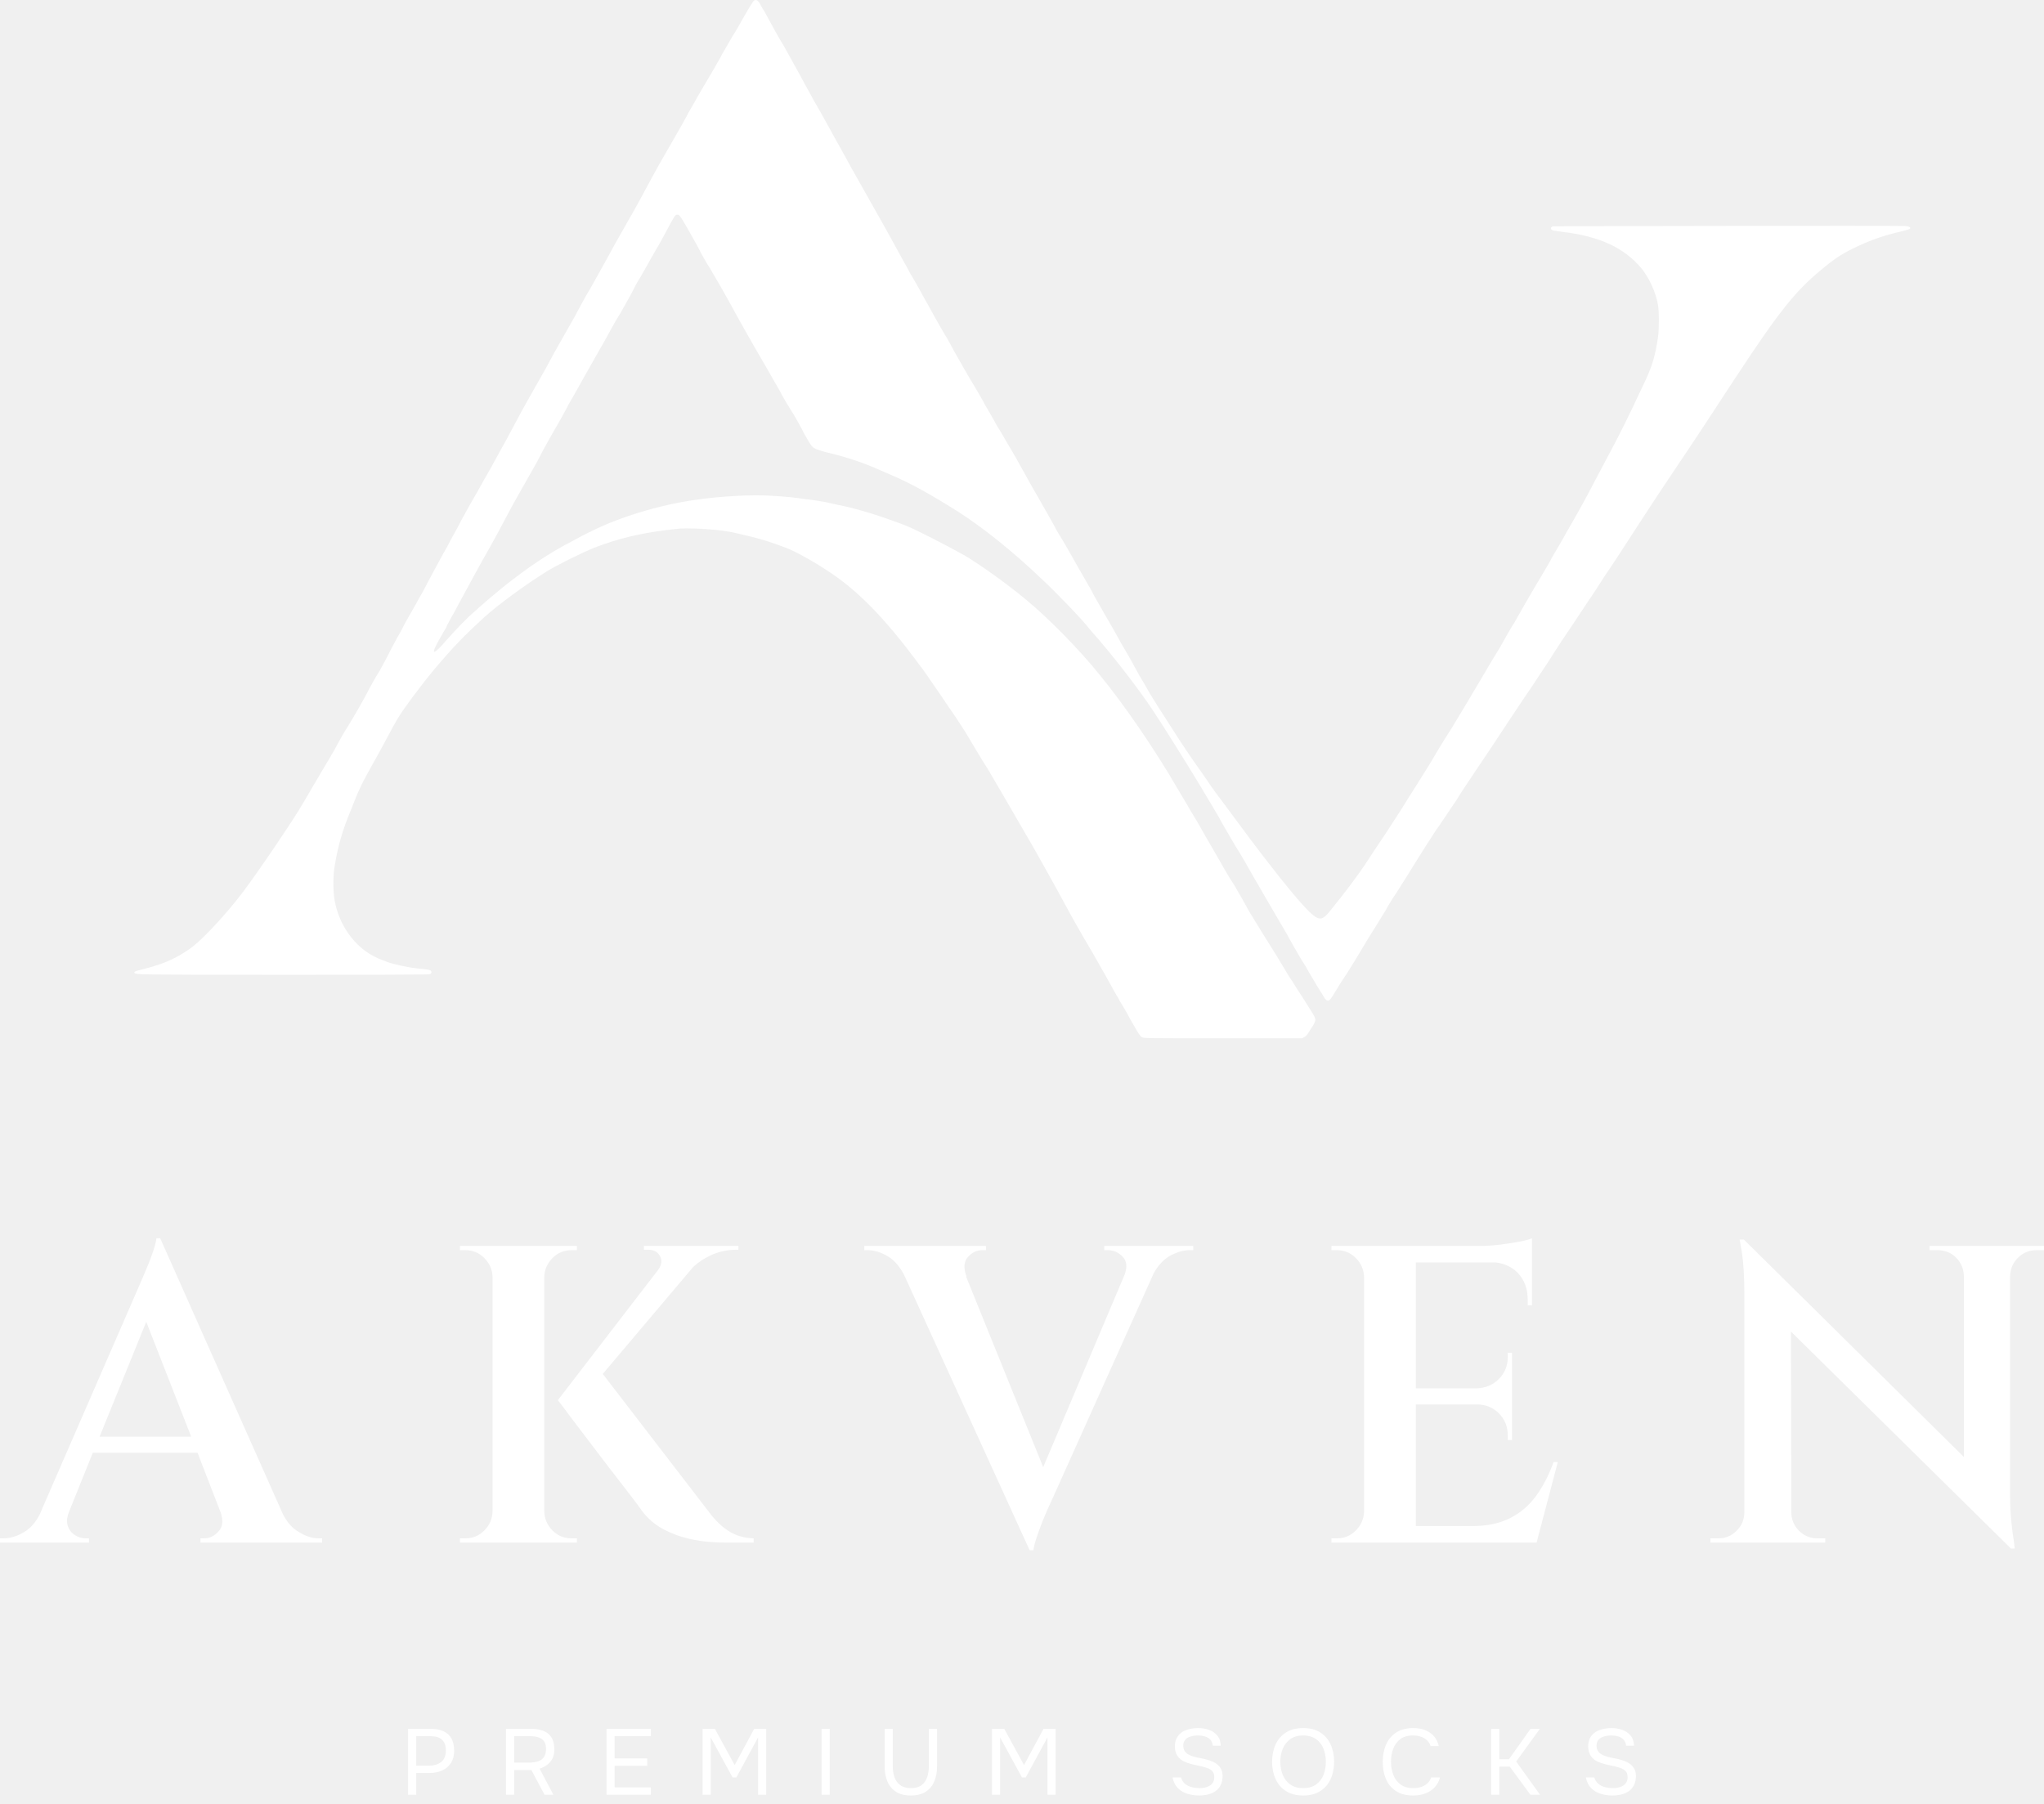
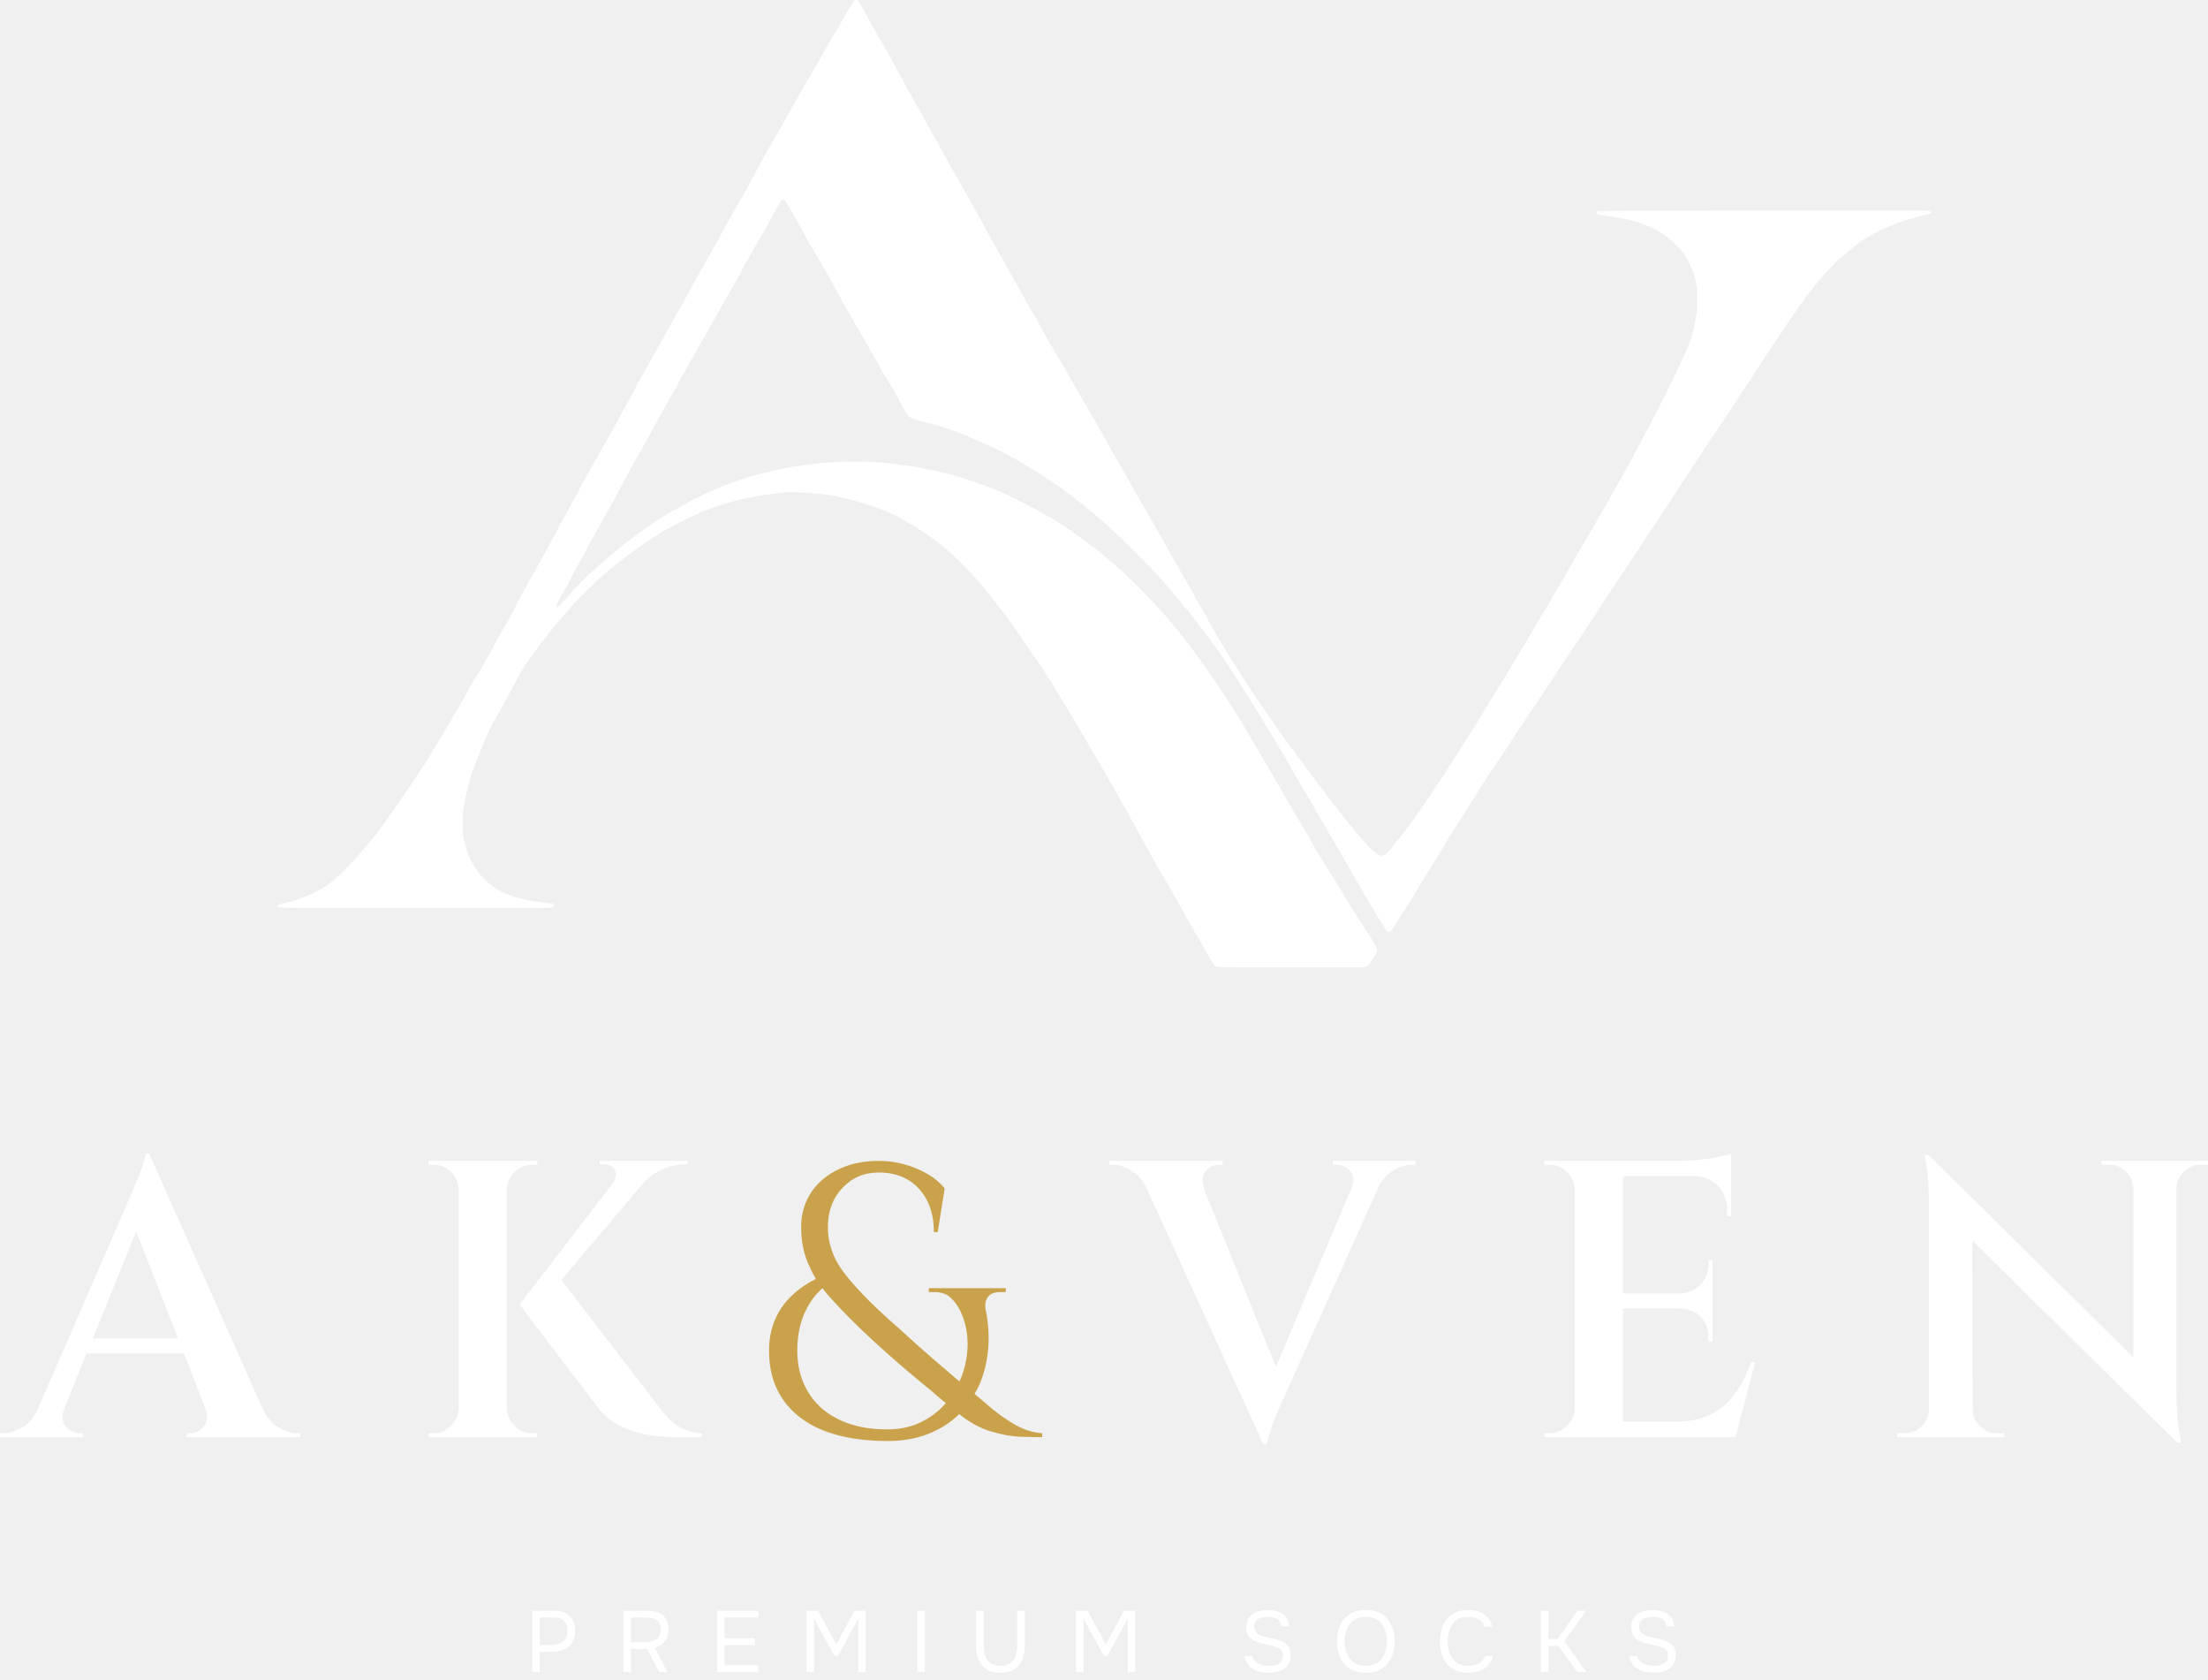
- <svg xmlns="http://www.w3.org/2000/svg" viewBox="0 0 482.2 425.5" role="img" aria-label="AKVEN">
-   <g transform="translate(31.56 0) scale(0.92105)">
+ <svg xmlns="http://www.w3.org/2000/svg" viewBox="0 0 559.29 425.5" role="img" aria-label="AK&amp;VEN">
+   <g transform="translate(70.1 0) scale(0.92105)">
    <path fill="#FFFFFF" fill-rule="evenodd" d="M258.2 265.7C257.8 265.5 257.4 264.9 256.2 262.8C255.8 262.1 254.9 260.6 254.3 259.4C253.6 258.2 252.8 256.8 252.5 256.4C252.3 255.9 251.9 255.2 251.6 254.8C251.3 254.3 250.2 252.3 249.1 250.3C246.3 245.3 245.7 244.3 243 239.7C240.5 235.3 239.9 234.3 238.2 231.1C234.9 225 233.2 222.1 230.6 217.4C222.8 204 221.3 201.3 218.8 197.1C218 195.9 216.6 193.6 215.6 191.9C214.6 190.2 213.4 188.2 212.9 187.4C212.4 186.6 211.4 185.1 210.7 184C209.9 182.9 208 180 206.4 177.7C202.6 172.2 202.6 172.1 201.2 170.3C192.2 158.1 185.2 151 177.2 145.9C173.7 143.6 169.5 141.3 167.2 140.4C162.7 138.7 160.2 137.9 153.9 136.5C151.3 135.9 147.2 135.5 143.5 135.4C140.1 135.3 140.1 135.4 136.4 135.8C129.4 136.7 124 138 118 140.3C114.8 141.6 108.3 144.8 105.6 146.5C100 150 93.5 154.8 89.8 158.1C84.3 163.2 82.3 165.2 76.7 171.8C75.3 173.5 74.1 175 71.4 178.6C68 183.2 67.6 183.9 64.4 189.9C63.3 192 61.8 194.7 61.1 195.9C58.6 200.4 57.7 202.1 55.7 207.3C53.5 212.6 52.4 216.3 51.5 221.6C51 224.2 51 228.5 51.5 231C52.9 238 57.5 243.7 63.5 245.9C64 246.1 64.6 246.3 64.8 246.4C66 246.9 69.9 247.8 72.5 248.1C75.8 248.4 75.8 248.5 76.1 248.7C76.4 249.1 76.2 249.5 75.7 249.6C75.1 249.8 4.9 249.8 2.2 249.6C0.3 249.5 0 249.4 0.2 249C0.4 248.8 1.1 248.6 3.5 248C8.1 246.8 11.5 245.2 15 242.6C17.9 240.4 24.1 233.7 27.9 228.6C31.5 223.9 40.8 210.2 43.4 205.7C45 203 48 197.8 50 194.5C50.6 193.5 51.6 191.8 52.2 190.6C52.9 189.4 53.8 187.7 54.4 186.8C56.4 183.6 59 179.1 60.5 176.1C61 175.2 62.1 173.2 63 171.8C63.8 170.3 65.1 168 65.7 166.7C66.4 165.4 67.3 163.6 67.8 162.8C68.3 162 69 160.6 69.5 159.6C70 158.7 71.1 156.8 71.9 155.4C72.7 154 73.7 152.1 74.2 151.3C74.9 149.9 75.8 148.2 78.9 142.5C79.3 141.7 80 140.6 80.3 140C80.6 139.4 81.7 137.3 82.8 135.4C83.8 133.4 84.7 131.8 84.8 131.7C84.8 131.6 85.6 130.2 86.5 128.6C87.5 126.9 88.8 124.6 89.5 123.3C90.2 122.1 91.4 120 92.1 118.7C94.1 115 95.2 113.1 95.3 112.9C95.3 112.9 96.4 110.9 97.6 108.6C98.8 106.3 100.8 102.7 102 100.6C103.2 98.5 104.7 95.8 105.4 94.6C107.1 91.4 108.2 89.4 111.7 83.3C112.3 82.3 113.3 80.5 113.9 79.3C114.6 78 115.9 75.6 117 73.8C119.6 69.1 120.9 66.9 123.2 62.6C124.3 60.6 125.9 57.9 126.6 56.6C128.2 53.9 130.9 48.9 132.6 45.7C134 43.1 134.4 42.4 138.2 35.8C139.8 33 141.6 29.9 142.1 28.8C142.7 27.8 143.8 25.9 144.5 24.6C148.1 18.5 149.7 15.8 150.8 13.7C151.5 12.5 152.7 10.4 153.4 9.2C154.2 8 155.4 5.9 156.1 4.6C158.7 0.1 158.8 0 159.3 0C159.7 0 160 0.3 160.4 1C160.5 1.2 160.9 2 161.4 2.7C161.8 3.4 162.6 4.9 163.2 6C163.8 7.1 165.2 9.7 166.4 11.6C168.5 15.4 170.7 19.3 171.9 21.6C172.3 22.3 173.3 24.1 174.1 25.6C174.9 27 176 28.9 176.5 29.8C177.6 31.8 181 38 182.6 40.8C183.3 42.1 184.2 43.8 184.7 44.6C186.2 47.2 187.7 50 190.5 54.9C192.4 58.3 193.1 59.5 193.8 60.8C194.6 62.3 196.1 65 197.2 67C197.8 68 198.6 69.5 199 70.3C199.5 71 200.4 72.7 201.1 73.9C201.8 75.2 202.9 77.2 203.6 78.4C204.3 79.7 205.4 81.7 206.1 82.9C206.8 84.1 207.8 85.9 208.4 86.8C210.8 91.3 213.7 96.3 215.4 99.1C216.4 100.8 217.6 102.8 217.9 103.5C218.3 104.2 219.1 105.5 219.6 106.4C220.1 107.3 220.8 108.5 221.1 109.1C221.5 109.7 222.6 111.5 223.6 113.3C225.3 116.1 226.8 118.8 228.4 121.7C228.7 122.3 230.4 125.3 232.2 128.4C233.9 131.4 235.9 134.9 236.5 136.1C237.2 137.2 238.1 138.8 238.5 139.4C239.4 141 244 149.1 245.3 151.3C245.7 152.2 246.6 153.7 247.1 154.6C247.6 155.5 248.8 157.6 249.8 159.3C250.8 161 252.2 163.5 252.9 164.8C254.4 167.4 255.1 168.5 256.1 170.4C256.5 171.1 257.2 172.4 257.7 173.3C258.2 174.1 258.9 175.3 259.3 176C260 177.3 261.4 179.6 262.7 181.6C266.7 187.9 269.3 191.9 271.4 194.9C273.1 197.3 274.8 199.7 275.7 201.1C276.1 201.7 278 204.3 279.9 206.8C281.8 209.4 284.5 213 285.9 214.9C292.9 224.2 298.5 231.1 301.1 233.6C303.5 235.9 304.4 235.9 306.3 233.5C310.3 228.6 313.1 224.8 315.3 221.6C316 220.5 318.5 216.7 320.8 213.3C323.1 209.8 325.6 205.9 326.3 204.7C327.1 203.5 328.1 201.8 328.7 200.9C330.8 197.5 331.9 195.9 333.9 192.4C335.1 190.4 336.8 187.7 337.7 186.3C339.1 184 342.9 177.7 346 172.4C346.5 171.5 348.3 168.5 349.9 165.9C351.4 163.2 353 160.4 353.5 159.7C354.9 157.2 358.4 151.1 360.4 147.8C361.5 145.9 362.8 143.8 363.2 142.9C363.7 142.1 364.9 140 365.9 138.3C366.8 136.6 368.6 133.6 369.7 131.6C370.8 129.6 372.6 126.4 373.6 124.4C375.4 121 375.7 120.4 378.1 115.9C380.1 112.2 382.8 106.9 386.5 98.9C388.9 94 389.7 91.2 390.4 86.4C390.7 84.1 390.7 79.8 390.4 78.1C389.8 74.8 388.2 71.3 386.2 68.8C381.8 63.5 375.4 60.5 365.9 59.4C364.7 59.2 363.6 59.1 363.4 59C362.8 58.7 362.8 58.2 363.5 58C363.9 57.9 452.2 57.8 453.7 57.9C454.7 58 455 58.2 455 58.4C455 58.7 454.8 58.8 451 59.7C447.3 60.7 446.2 61.1 443.3 62.3C439.2 64.1 436.5 65.6 433.7 67.9C425.8 74.2 422 78.9 409.9 97.3C405.6 103.9 400 112.4 398.2 115.1C397.8 115.7 396.6 117.5 395.5 119.1C394.4 120.7 393 122.9 392.3 123.9C390.6 126.4 382.7 138.5 380.6 141.8C379.7 143.2 377.9 145.9 376.6 147.8C375.4 149.7 373.6 152.5 372.6 153.9C369.5 158.6 367.3 161.9 365.8 164.1C365 165.3 363.4 167.8 362.2 169.7C361 171.5 359.2 174.2 358.3 175.6C357.3 177 354.3 181.5 351.6 185.6C348.9 189.7 345.2 195.3 343.4 197.9C341.6 200.6 339.5 203.7 338.9 204.8C338.2 205.8 336.9 207.8 336 209.1C335.1 210.5 333.9 212.2 333.4 212.9C332 215 329.5 219 328 221.4C326.7 223.5 325.9 224.8 323.3 228.9C322.5 230 321.3 232 320.6 233.3C319.8 234.5 318.5 236.8 317.5 238.3C316.6 239.7 315.2 242 314.4 243.4C312.7 246.2 311.1 248.9 309 252C308.3 253.2 307.4 254.6 307.1 255.1C306.4 256.2 306.1 256.5 305.6 256.3C305.4 256.2 305.1 255.9 305 255.7C304.9 255.5 304.1 254.2 303.2 252.8C302.4 251.4 301.4 249.8 301 249.1C300.7 248.5 299.9 247.1 299.2 246.1C297.7 243.5 296.1 240.8 295.4 239.4C294.3 237.6 291.1 232 288.8 228.1C288.3 227.2 287.5 225.8 287 225C285.6 222.5 283.4 218.6 282.2 216.8C280.2 213.3 278.8 211.1 277.9 209.3C276.8 207.4 275.8 205.8 274.8 204.1C274.4 203.4 273.7 202.3 273.2 201.4C269.5 195.3 263.9 186.3 260.7 181.5C257.4 176.6 252.2 169.8 247.2 163.9C246.1 162.7 245 161.4 244.6 160.9C243.1 158.9 236 151.5 232.4 148.2C225.2 141.3 217.3 135 211 131C204 126.6 199 123.8 193.8 121.6C193 121.3 192 120.8 191.5 120.6C186.8 118.5 182.6 117.1 177.1 115.8C175 115.2 174.2 114.9 173.8 114.4C173.5 114.2 172.6 112.7 171.7 111.1C170.9 109.4 169.7 107.4 169.2 106.5C168 104.6 166.4 102 165.6 100.4C162.3 94.6 160.4 91.3 159.5 89.8C157.8 86.8 154.8 81.6 153 78.2C151.3 75.1 149.8 72.5 147.5 68.6C146.8 67.6 145.4 65.1 144.4 63.1C140 55.2 139.8 55 139.3 55C138.7 55 138.7 54.9 136.2 59.6C135.5 60.9 134.5 62.8 133.9 63.7C132 67.1 130.2 70.2 129.6 71.3C129.2 71.8 128.2 73.7 127.4 75.3C126.5 77 125.2 79.2 124.6 80.3C123.9 81.4 123 82.9 122.6 83.7C121.7 85.4 121.3 86.1 115.9 95.6C113.5 99.9 111.7 103.1 111.2 103.9C111 104.4 110.2 105.8 109.5 107.1C106.6 112.1 106 113.2 104.7 115.6C103.5 118 102.7 119.4 100.7 122.9C100.2 123.7 98.7 126.5 97.2 129.1C95.8 131.8 94 135 93.3 136.4C92.6 137.7 91.6 139.5 91.1 140.4C90.3 141.8 88.2 145.5 87.2 147.4C86.7 148.3 84.1 153.1 82.8 155.5C82.4 156.3 81.7 157.6 81.2 158.4C80.8 159.2 80.2 160.2 80 160.8C79.7 161.3 79.1 162.3 78.6 163.2C77.2 165.6 76.6 167 77 167C77.3 167 78.5 165.9 80 164.1C82.7 161.1 85.5 158.1 87.5 156.5C88.4 155.6 90 154.3 91 153.4C94.1 150.8 94.9 150.1 97.7 148C102.5 144.3 108 140.8 112.4 138.6C113.6 137.9 115.7 136.8 117 136.2C124.1 132.6 134.4 129.4 143.6 128.1C150.1 127.1 158.3 126.7 163.1 127C167 127.2 169.7 127.5 171.4 127.8C172.3 127.9 174.1 128.1 175.2 128.3C176.4 128.5 177.7 128.7 178.3 128.9C178.8 129 179.8 129.2 180.6 129.4C185 130.2 192 132.4 198.1 134.8C200.9 136 207.2 139.2 212.8 142.3C216.5 144.5 223.2 149.2 228.5 153.6C234.1 158.2 242.3 166.5 247.4 172.9C253.6 180.4 261.7 192.3 267.2 201.8C267.8 202.8 268.9 204.7 269.7 206C270.4 207.3 271.6 209.2 272.2 210.2C272.8 211.2 273.7 212.9 274.3 213.9C274.9 214.9 276.2 217.2 277.2 218.9C279 222.1 280.6 224.9 281.9 226.8C282.2 227.4 283.1 228.9 283.8 230.1C284.5 231.4 285.4 233 285.8 233.7C287 235.7 290.9 242 292.8 245C293.7 246.5 295.1 248.8 295.8 250C296.6 251.2 297.4 252.4 297.6 252.8C298.2 253.7 300.9 257.9 301.8 259.4C303 261.4 303 261.3 301.1 264.2C300.5 265.2 300.2 265.5 299.8 265.7L299.2 266L278.9 266C258.8 266 258.6 266 258.2 265.7Z" />
  </g>
-   <path transform="translate(2.2 364)" fill="#FFFFFF" d="M34.70-71.80L35.60-71.80L64.50-6.80Q66-3.80 68.30-2.50Q70.70-1 73-1L73.80-1L73.80 0L45.10 0L45.10-1L46-1Q47.90-1 49.40-2.70Q50.80-4.20 49.90-7L44.40-21.20L19.70-21.20L14.10-7.30Q13.30-5.30 13.80-3.90Q14.30-2.50 15.50-1.75Q16.70-1 17.90-1L18.80-1L18.80 0L-2.20 0L-2.20-1L-1.30-1Q1-1 3.50-2.50Q5.60-3.70 7.10-6.50L30.20-59.60Q30.40-60 31.05-61.55Q31.70-63.10 32.55-65.10Q33.40-67.10 34-68.95Q34.60-70.80 34.70-71.80M42.90-25L32.30-52.10L21.30-25L42.90-25M114-7.30L114-62.70Q113.90-65.30 112.05-67.15Q110.20-69 107.60-69L106.30-69L106.30-70L133.90-70L133.90-69L132.60-69Q130-69 128.15-67.15Q126.30-65.30 126.20-62.70L126.20-7.30Q126.30-4.70 128.15-2.85Q130-1 132.60-1L133.90-1L133.90 0L106.30 0L106.30-1L107.60-1Q110.20-1 112.05-2.85Q113.90-4.70 114-7.30M149.70-70L172-70L172-69.10L171.60-69.10Q168.30-69.10 165.50-67.80Q163.10-66.70 161.30-65L140-39.80L165.60-6.50Q167.80-3.80 170.15-2.45Q172.50-1.10 175.60-1L175.60 0L168.70 0Q167.60 0 165.30-0.15Q163-0.30 160.15-0.95Q157.30-1.60 154.40-3.10Q151.50-4.60 149.30-7.40Q149-7.90 147.45-9.95Q145.90-12 143.60-14.95Q141.30-17.90 138.85-21.15Q136.40-24.40 134.25-27.20Q132.10-30 130.80-31.80L129.40-33.60L153.10-64.40Q154.30-66.10 153.50-67.60Q152.70-69.10 150.70-69.10L149.70-69.10L149.70-70M241.60 1.80L240.70 1.80L211.30-62.70Q209.70-66.10 207.25-67.55Q204.80-69 202.50-69L201.70-69L201.70-70L230.40-70L230.40-69L229.50-69Q227.60-69 226.15-67.40Q224.70-65.80 225.80-62.80L225.70-62.80L243.90-17.80L263.10-63.20Q264.10-65.90 262.70-67.40Q261.20-69 259.20-69L258.30-69L258.30-70L279.30-70L279.30-69L278.40-69Q276.20-69 273.70-67.60Q271.50-66.30 270-63.60L246.10-10.40Q245.90-10 245.20-8.45Q244.50-6.90 243.70-4.90Q242.90-2.90 242.30-1.05Q241.70 0.80 241.60 1.80M364.30-19L365.30-19L360.30 0L311.90 0L311.90-1L313.20-1Q315.80-1 317.65-2.85Q319.50-4.70 319.60-7.30L319.60-62.70Q319.50-65.30 317.65-67.15Q315.80-69 313.20-69L311.90-69L311.90-70L347-70Q349.20-70 351.65-70.30Q354.10-70.60 356.20-71Q358.30-71.40 359.20-71.80L359.20-56L358.20-56L358.20-57.40Q358.20-61.20 355.80-63.70Q353.80-65.70 350.70-66.10L331.80-66.10L331.80-36.40L346.20-36.40Q349.30-36.50 351.40-38.60Q353.50-40.70 353.50-43.80L353.50-44.80L354.50-44.80L354.50-24.20L353.50-24.20L353.50-25.30Q353.50-28.40 351.40-30.50Q349.30-32.60 346.20-32.60L331.80-32.60L331.80-3.90L345.20-3.90Q350.30-3.90 354-5.75Q357.70-7.60 360.20-11.05Q362.70-14.50 364.30-19M408.20-71.50L409.20-71.50L461.10-20.20L461.10-62.90Q461-65.50 459.25-67.25Q457.50-69 454.90-69L453-69L453-70L480-70L480-69L478.20-69Q475.70-69 473.90-67.25Q472.10-65.50 472-62.90L472-11.40Q472-7.80 472.30-4.90Q472.60-2 472.90-0.30L473.10 1.40L472.20 1.40L420.30-49.80L420.40-7.10Q420.40-4.60 422.20-2.80Q424-1 426.50-1L428.40-1L428.40 0L401.30 0L401.30-1L403.20-1Q405.70-1 407.50-2.80Q409.30-4.60 409.30-7.10L409.30-59Q409.30-64.40 408.80-68" />
-   <path transform="translate(94.36 423.5)" fill="#FFFFFF" d="M3.83 0L1.91 0L1.91-15.55L7.30-15.55Q9.02-15.55 10.25-14.99Q11.48-14.43 12.13-13.29Q12.78-12.14 12.78-10.38Q12.78-8.67 12.02-7.49Q11.26-6.31 9.94-5.72Q8.62-5.13 6.91-5.13L3.83-5.13L3.83 0M3.83-13.82L3.83-6.86L6.82-6.86Q8.60-6.86 9.71-7.71Q10.82-8.56 10.82-10.47Q10.82-12.14 9.92-12.98Q9.02-13.82 7.22-13.82L3.83-13.82M26.93 0L25.01 0L25.01-15.55L30.84-15.55Q32.14-15.55 33.16-15.29Q34.19-15.03 34.91-14.45Q35.64-13.88 36.02-12.95Q36.41-12.01 36.41-10.69Q36.41-9.39 35.93-8.48Q35.44-7.57 34.65-7Q33.86-6.42 32.93-6.16L36.19 0L34.10 0L31-5.83L26.93-5.83L26.93 0M26.93-13.82L26.93-7.57L30.23-7.57Q31.09-7.57 31.84-7.70Q32.60-7.83 33.19-8.17Q33.77-8.51 34.10-9.14Q34.43-9.77 34.45-10.76Q34.47-11.88 34.03-12.55Q33.59-13.22 32.74-13.52Q31.88-13.82 30.65-13.82L26.93-13.82M59.18 0L48.73 0L48.73-15.55L59.18-15.55L59.18-13.82L50.64-13.82L50.64-8.58L58.32-8.58L58.32-6.82L50.64-6.82L50.64-1.74L59.18-1.74L59.18 0M73.30 0L71.39 0L71.39-15.55L74.29-15.55L78.96-7L83.56-15.55L86.39-15.55L86.39 0L84.48 0L84.48-13.53L79.35-4.07L78.47-4.07L73.30-13.53L73.30 0M101.38 0L99.46 0L99.46-15.55L101.38-15.55L101.38 0M120.52 0.18Q118.34 0.18 116.97-0.73Q115.61-1.63 114.97-3.18Q114.33-4.73 114.33-6.71L114.33-15.55L116.25-15.55L116.25-6.73Q116.25-5.32 116.65-4.15Q117.06-2.97 118.01-2.27Q118.95-1.56 120.54-1.56Q122.14-1.56 123.06-2.27Q123.97-2.97 124.37-4.15Q124.76-5.32 124.76-6.73L124.76-15.55L126.70-15.55L126.70-6.71Q126.70-4.75 126.06-3.19Q125.42-1.63 124.06-0.73Q122.69 0.18 120.52 0.18M141.57 0L139.66 0L139.66-15.55L142.56-15.55L147.22-7L151.82-15.55L154.66-15.55L154.66 0L152.75 0L152.75-13.53L147.62-4.07L146.74-4.07L141.57-13.53L141.57 0M188.52 0.18Q187.04 0.18 185.74-0.23Q184.43-0.64 183.50-1.57Q182.58-2.51 182.25-4.07L184.25-4.07Q184.56-3.08 185.25-2.53Q185.94-1.98 186.85-1.77Q187.75-1.56 188.65-1.56Q189.55-1.56 190.33-1.81Q191.11-2.07 191.61-2.64Q192.10-3.21 192.10-4.11Q192.10-4.82 191.85-5.26Q191.60-5.70 191.15-5.97Q190.70-6.25 190.08-6.42Q189.27-6.69 188.34-6.86Q187.42-7.04 186.53-7.28Q185.64-7.52 184.87-7.90Q184.45-8.12 184.06-8.44Q183.68-8.76 183.40-9.18Q183.13-9.61 182.96-10.16Q182.80-10.71 182.80-11.37Q182.80-12.36 183.11-13.09Q183.41-13.82 183.94-14.32Q184.47-14.83 185.17-15.14Q185.88-15.44 186.68-15.59Q187.48-15.73 188.30-15.73Q189.64-15.73 190.82-15.32Q191.99-14.92 192.78-14.01Q193.56-13.11 193.62-11.57L191.75-11.57Q191.64-12.50 191.14-13.02Q190.63-13.55 189.88-13.77Q189.13-13.99 188.30-13.99Q187.68-13.99 187.06-13.88Q186.43-13.77 185.91-13.50Q185.39-13.22 185.09-12.75Q184.78-12.28 184.78-11.55Q184.78-10.98 184.99-10.54Q185.20-10.10 185.56-9.80Q185.92-9.50 186.36-9.31Q187.42-8.87 188.71-8.66Q189.99-8.45 191.11-8.05Q191.77-7.83 192.32-7.50Q192.87-7.17 193.26-6.73Q193.64-6.29 193.85-5.73Q194.06-5.17 194.06-4.47Q194.06-3.19 193.62-2.30Q193.18-1.41 192.41-0.86Q191.64-0.31 190.64-0.07Q189.64 0.18 188.52 0.18M213.07 0.18Q210.65 0.18 209.02-0.86Q207.39-1.89 206.57-3.70Q205.74-5.50 205.74-7.77Q205.74-10.05 206.57-11.86Q207.39-13.66 209.02-14.70Q210.65-15.73 213.07-15.73Q215.49-15.73 217.11-14.70Q218.72-13.66 219.55-11.86Q220.37-10.05 220.37-7.77Q220.37-5.50 219.55-3.70Q218.72-1.89 217.11-0.86Q215.49 0.18 213.07 0.18M213.07-1.56Q214.92-1.56 216.11-2.41Q217.29-3.26 217.86-4.66Q218.42-6.07 218.42-7.77Q218.42-9.04 218.10-10.17Q217.78-11.31 217.12-12.17Q216.46-13.02 215.45-13.51Q214.43-13.99 213.07-13.99Q211.24-13.99 210.05-13.13Q208.85-12.28 208.26-10.87Q207.68-9.46 207.68-7.77Q207.68-6.09 208.25-4.69Q208.82-3.28 210.02-2.42Q211.22-1.56 213.07-1.56M238.99 0.18Q236.59 0.18 234.99-0.85Q233.40-1.87 232.62-3.66Q231.84-5.46 231.84-7.77Q231.84-10.05 232.63-11.85Q233.42-13.64 235.02-14.68Q236.61-15.73 239.03-15.73Q240.75-15.73 241.99-15.19Q243.23-14.65 244-13.71Q244.77-12.76 245.06-11.48L243.12-11.48Q242.79-12.63 241.70-13.31Q240.61-13.99 238.96-13.99Q237.12-13.99 235.98-13.12Q234.85-12.25 234.32-10.86Q233.79-9.46 233.79-7.83Q233.79-6.12 234.34-4.69Q234.89-3.26 236.06-2.41Q237.23-1.56 239.03-1.56Q240.13-1.56 241-1.87Q241.87-2.18 242.45-2.75Q243.03-3.32 243.25-4.07L245.34-4.07Q245.01-2.79 244.17-1.84Q243.32-0.88 242.02-0.35Q240.72 0.18 238.99 0.18M259.34 0L257.42 0L257.42-15.55L259.34-15.55L259.34-8.38L261.62-8.38L266.71-15.55L268.91-15.55L263.32-7.83L268.95 0L266.68 0L261.80-6.64L259.34-6.64L259.34 0M286.02 0.18Q284.55 0.18 283.24-0.23Q281.93-0.64 281.01-1.57Q280.08-2.51 279.75-4.07L281.75-4.07Q282.06-3.08 282.76-2.53Q283.45-1.98 284.35-1.77Q285.25-1.56 286.15-1.56Q287.06-1.56 287.84-1.81Q288.62-2.07 289.11-2.64Q289.61-3.21 289.61-4.11Q289.61-4.82 289.36-5.26Q289.10-5.70 288.65-5.97Q288.20-6.25 287.58-6.42Q286.77-6.69 285.85-6.86Q284.92-7.04 284.03-7.28Q283.14-7.52 282.37-7.90Q281.95-8.12 281.57-8.44Q281.18-8.76 280.91-9.18Q280.63-9.61 280.47-10.16Q280.30-10.71 280.30-11.37Q280.30-12.36 280.61-13.09Q280.92-13.82 281.45-14.32Q281.97-14.83 282.68-15.14Q283.38-15.44 284.19-15.59Q284.99-15.73 285.80-15.73Q287.14-15.73 288.32-15.32Q289.50-14.92 290.28-14.01Q291.06-13.11 291.13-11.57L289.26-11.57Q289.15-12.50 288.64-13.02Q288.13-13.55 287.39-13.77Q286.64-13.99 285.80-13.99Q285.19-13.99 284.56-13.88Q283.93-13.77 283.42-13.50Q282.90-13.22 282.59-12.75Q282.28-12.28 282.28-11.55Q282.28-10.98 282.49-10.54Q282.70-10.10 283.06-9.80Q283.43-9.50 283.87-9.31Q284.92-8.87 286.21-8.66Q287.50-8.45 288.62-8.05Q289.28-7.83 289.83-7.50Q290.38-7.17 290.76-6.73Q291.15-6.29 291.36-5.73Q291.57-5.17 291.57-4.47Q291.57-3.19 291.13-2.30Q290.69-1.41 289.92-0.86Q289.15-0.31 288.15-0.07Q287.14 0.18 286.02 0.18" />
+   <path transform="translate(2.2 364)" fill="#FFFFFF" d="M34.70-71.80L35.60-71.80L64.50-6.80Q66-3.80 68.30-2.50Q70.70-1 73-1L73.80-1L73.80 0L45.10 0L45.10-1L46-1Q47.90-1 49.40-2.70Q50.80-4.20 49.90-7L44.40-21.20L19.70-21.20L14.10-7.30Q13.30-5.30 13.80-3.90Q14.30-2.50 15.50-1.75Q16.70-1 17.90-1L18.80-1L18.80 0L-2.20 0L-2.20-1L-1.30-1Q1-1 3.50-2.50Q5.60-3.70 7.10-6.50L30.20-59.60Q30.40-60 31.05-61.55Q31.70-63.10 32.55-65.10Q33.40-67.10 34-68.95Q34.60-70.80 34.70-71.80M42.90-25L32.30-52.10L21.30-25L42.90-25M114-7.30L114-62.70Q113.90-65.30 112.05-67.15Q110.20-69 107.60-69L106.30-69L106.30-70L133.90-70L133.90-69L132.60-69Q130-69 128.15-67.15Q126.30-65.30 126.20-62.70L126.20-7.30Q126.30-4.70 128.15-2.85Q130-1 132.60-1L133.90-1L133.90 0L106.30 0L106.30-1L107.60-1Q110.20-1 112.05-2.85Q113.90-4.70 114-7.30M149.70-70L172-70L172-69.10L171.60-69.10Q168.30-69.10 165.50-67.80Q163.10-66.70 161.30-65L140-39.80L165.60-6.50Q167.80-3.80 170.15-2.45Q172.50-1.10 175.60-1L175.60 0L168.70 0Q167.60 0 165.30-0.15Q163-0.30 160.15-0.95Q157.30-1.60 154.40-3.10Q151.50-4.60 149.30-7.40Q149-7.90 147.45-9.95Q145.90-12 143.60-14.95Q141.30-17.90 138.85-21.15Q136.40-24.40 134.25-27.20Q132.10-30 130.80-31.80L129.40-33.60L153.10-64.40Q154.30-66.10 153.50-67.60Q152.70-69.10 150.70-69.10L149.70-69.10M318.69 1.80L317.79 1.80L288.39-62.70Q286.79-66.10 284.34-67.55Q281.89-69 279.59-69L278.79-69L278.79-70L307.49-70L307.49-69L306.59-69Q304.69-69 303.24-67.40Q301.79-65.80 302.89-62.80L302.79-62.80L320.99-17.80L340.19-63.20Q341.19-65.90 339.79-67.40Q338.29-69 336.29-69L335.39-69L335.39-70L356.39-70L356.39-69L355.49-69Q353.29-69 350.79-67.60Q348.59-66.30 347.09-63.60L323.19-10.40Q322.99-10 322.29-8.45Q321.59-6.90 320.79-4.90Q319.99-2.90 319.39-1.05Q318.79 0.80 318.69 1.80M441.39-19L442.39-19L437.39 0L388.99 0L388.99-1L390.29-1Q392.89-1 394.74-2.85Q396.59-4.70 396.69-7.30L396.69-62.70Q396.59-65.30 394.74-67.15Q392.89-69 390.29-69L388.99-69L388.99-70L424.09-70Q426.29-70 428.74-70.30Q431.19-70.60 433.29-71Q435.39-71.40 436.29-71.80L436.29-56L435.29-56L435.29-57.40Q435.29-61.20 432.89-63.70Q430.89-65.70 427.79-66.10L408.89-66.10L408.89-36.40L423.29-36.40Q426.39-36.50 428.49-38.60Q430.59-40.70 430.59-43.80L430.59-44.80L431.59-44.80L431.59-24.20L430.59-24.20L430.59-25.30Q430.59-28.40 428.49-30.50Q426.39-32.60 423.29-32.60L408.89-32.60L408.89-3.90L422.29-3.90Q427.39-3.90 431.09-5.75Q434.79-7.60 437.29-11.05Q439.79-14.50 441.39-19M485.29-71.50L486.29-71.50L538.19-20.20L538.19-62.90Q538.09-65.50 536.34-67.25Q534.59-69 531.99-69L530.09-69L530.09-70L557.09-70L557.09-69L555.29-69Q552.79-69 550.99-67.25Q549.19-65.50 549.09-62.90L549.09-11.40Q549.09-7.80 549.39-4.90Q549.69-2 549.99-0.30L550.19 1.40L549.29 1.40L497.39-49.80L497.49-7.10Q497.49-4.60 499.29-2.80Q501.09-1 503.59-1L505.49-1L505.49 0L478.39 0L478.39-1L480.29-1Q482.79-1 484.59-2.80Q486.39-4.60 486.39-7.10L486.39-59Q486.39-64.40 485.89-68" />
+   <path transform="translate(2.2 364)" fill="#C9A24B" d="M220.43-69.97Q223.76-69.97 226.90-69.09Q230.04-68.21 232.68-66.69Q235.33-65.17 237.09-63.01L235.33-51.94L234.35-51.94Q234.35-56.64 232.58-60.03Q230.82-63.41 227.73-65.22Q224.65-67.03 220.43-67.03Q214.85-67.03 211.17-63.11Q207.50-59.19 207.50-53.21Q207.50-47.04 211.51-41.75Q215.53-36.46 223.08-29.69Q225.23-27.83 227.83-25.43Q230.43-23.03 233.86-20.09Q236.99-17.35 240.82-14.11Q241.40-15.29 241.80-16.56Q243.07-20.58 242.87-24.65Q242.68-28.71 240.91-32.24Q239.93-34.20 238.42-35.48Q236.90-36.75 234.54-36.75L233.07-36.75L233.07-37.73L252.58-37.73L252.58-36.75L251.11-36.75Q248.95-36.75 248.02-35.48Q247.09-34.20 247.48-32.24Q248.56-26.85 248.07-21.95Q247.58-17.05 245.72-12.94Q245.23-11.86 244.64-10.98Q246.21-9.60 247.87-8.23Q251.11-5.39 254.59-3.33Q258.06-1.27 261.79-0.98L261.79 0Q259.93 0 256.45-0.10Q252.97-0.20 248.75-1.47Q244.74-2.65 240.72-5.88Q240.62-5.68 240.52-5.59Q237.19-2.45 232.68-0.73Q228.17 0.98 222.59 0.98Q216.90 0.98 212.15 0Q207.40-0.98 203.77-2.89Q200.15-4.80 197.65-7.60Q195.15-10.39 193.87-13.96Q192.60-17.54 192.60-21.95Q192.60-24.79 193.24-27.20Q193.87-29.60 195.05-31.65Q196.23-33.71 197.84-35.33Q199.46-36.95 201.42-38.32Q202.89-39.30 204.46-40.08Q203.58-41.55 202.89-43.12Q200.73-47.53 200.73-53.21Q200.73-56.84 202.11-59.88Q203.48-62.92 206.08-65.17Q208.67-67.42 212.30-68.70Q215.92-69.97 220.43-69.97M237.39-8.62Q235.33-10.29 233.56-11.86Q230.43-14.41 227.83-16.61Q225.23-18.82 222.98-20.82Q220.73-22.83 218.57-24.79Q212.89-30.09 208.97-34.40Q207.40-36.06 206.12-37.73Q204.75-36.46 203.67-35.08Q202.30-33.12 201.42-31.02Q200.54-28.91 200.15-26.61Q199.75-24.30 199.75-21.95Q199.75-17.54 201.27-13.87Q202.79-10.19 205.68-7.55Q208.57-4.90 212.84-3.43Q217.10-1.96 222.59-1.96Q227.59-1.96 231.51-4.02Q234.94-5.78 237.39-8.62" />
+   <path transform="translate(132.9 423.5)" fill="#FFFFFF" d="M3.83 0L1.91 0L1.91-15.55L7.30-15.55Q9.02-15.55 10.25-14.99Q11.48-14.43 12.13-13.29Q12.78-12.14 12.78-10.38Q12.78-8.67 12.02-7.49Q11.26-6.31 9.94-5.72Q8.62-5.13 6.91-5.13L3.83-5.13L3.83 0M3.83-13.82L3.83-6.86L6.82-6.86Q8.60-6.86 9.71-7.71Q10.82-8.56 10.82-10.47Q10.82-12.14 9.92-12.98Q9.02-13.82 7.22-13.82L3.83-13.82M26.93 0L25.01 0L25.01-15.55L30.84-15.55Q32.14-15.55 33.16-15.29Q34.19-15.03 34.91-14.45Q35.64-13.88 36.02-12.95Q36.41-12.01 36.41-10.69Q36.41-9.39 35.93-8.48Q35.44-7.57 34.65-7Q33.86-6.42 32.93-6.16L36.19 0L34.10 0L31-5.83L26.93-5.83L26.93 0M26.93-13.82L26.93-7.57L30.23-7.57Q31.09-7.57 31.84-7.70Q32.60-7.83 33.19-8.17Q33.77-8.51 34.10-9.14Q34.43-9.77 34.45-10.76Q34.47-11.88 34.03-12.55Q33.59-13.22 32.74-13.52Q31.88-13.82 30.65-13.82L26.93-13.82M59.18 0L48.73 0L48.73-15.55L59.18-15.55L59.18-13.82L50.64-13.82L50.64-8.58L58.32-8.58L58.32-6.82L50.64-6.82L50.64-1.74L59.18-1.74L59.18 0M73.30 0L71.39 0L71.39-15.55L74.29-15.55L78.96-7L83.56-15.55L86.39-15.55L86.39 0L84.48 0L84.48-13.53L79.35-4.07L78.47-4.07L73.30-13.53L73.30 0M101.38 0L99.46 0L99.46-15.55L101.38-15.55L101.38 0M120.52 0.18Q118.34 0.18 116.97-0.73Q115.61-1.63 114.97-3.18Q114.33-4.73 114.33-6.71L114.33-15.55L116.25-15.55L116.25-6.73Q116.25-5.32 116.65-4.15Q117.06-2.97 118.01-2.27Q118.95-1.56 120.54-1.56Q122.14-1.56 123.06-2.27Q123.97-2.97 124.37-4.15Q124.76-5.32 124.76-6.73L124.76-15.55L126.70-15.55L126.70-6.71Q126.70-4.75 126.06-3.19Q125.42-1.63 124.06-0.73Q122.69 0.18 120.52 0.18M141.57 0L139.66 0L139.66-15.55L142.56-15.55L147.22-7L151.82-15.55L154.66-15.55L154.66 0L152.75 0L152.75-13.53L147.62-4.07L146.74-4.07L141.57-13.53L141.57 0M188.52 0.18Q187.04 0.18 185.74-0.23Q184.43-0.64 183.50-1.57Q182.58-2.51 182.25-4.07L184.25-4.07Q184.56-3.08 185.25-2.53Q185.94-1.98 186.85-1.77Q187.75-1.56 188.65-1.56Q189.55-1.56 190.33-1.81Q191.11-2.07 191.61-2.64Q192.10-3.21 192.10-4.11Q192.10-4.82 191.85-5.26Q191.60-5.70 191.15-5.97Q190.70-6.25 190.08-6.42Q189.27-6.69 188.34-6.86Q187.42-7.04 186.53-7.28Q185.64-7.52 184.87-7.90Q184.45-8.12 184.06-8.44Q183.68-8.76 183.40-9.18Q183.13-9.61 182.96-10.16Q182.80-10.71 182.80-11.37Q182.80-12.36 183.11-13.09Q183.41-13.82 183.94-14.32Q184.47-14.83 185.17-15.14Q185.88-15.44 186.68-15.59Q187.48-15.73 188.30-15.73Q189.64-15.73 190.82-15.32Q191.99-14.92 192.78-14.01Q193.56-13.11 193.62-11.57L191.75-11.57Q191.64-12.50 191.14-13.02Q190.63-13.55 189.88-13.77Q189.13-13.99 188.30-13.99Q187.68-13.99 187.06-13.88Q186.43-13.77 185.91-13.50Q185.39-13.22 185.09-12.75Q184.78-12.28 184.78-11.55Q184.78-10.98 184.99-10.54Q185.20-10.10 185.56-9.80Q185.92-9.50 186.36-9.31Q187.42-8.87 188.71-8.66Q189.99-8.45 191.11-8.05Q191.77-7.83 192.32-7.50Q192.87-7.17 193.26-6.73Q193.64-6.29 193.85-5.73Q194.06-5.17 194.06-4.47Q194.06-3.19 193.62-2.30Q193.18-1.41 192.41-0.86Q191.64-0.31 190.64-0.07Q189.64 0.18 188.52 0.18M213.07 0.18Q210.65 0.18 209.02-0.86Q207.39-1.89 206.57-3.70Q205.74-5.50 205.74-7.77Q205.74-10.05 206.57-11.86Q207.39-13.66 209.02-14.70Q210.65-15.73 213.07-15.73Q215.49-15.73 217.11-14.70Q218.72-13.66 219.55-11.86Q220.37-10.05 220.37-7.77Q220.37-5.50 219.55-3.70Q218.72-1.89 217.11-0.86Q215.49 0.18 213.07 0.18M213.07-1.56Q214.92-1.56 216.11-2.41Q217.29-3.26 217.86-4.66Q218.42-6.07 218.42-7.77Q218.42-9.04 218.10-10.17Q217.78-11.31 217.12-12.17Q216.46-13.02 215.45-13.51Q214.43-13.99 213.07-13.99Q211.24-13.99 210.05-13.13Q208.85-12.28 208.26-10.87Q207.68-9.46 207.68-7.77Q207.68-6.09 208.25-4.69Q208.82-3.28 210.02-2.42Q211.22-1.56 213.07-1.56M238.99 0.18Q236.59 0.18 234.99-0.85Q233.40-1.87 232.62-3.66Q231.84-5.46 231.84-7.77Q231.84-10.05 232.63-11.85Q233.42-13.64 235.02-14.68Q236.61-15.73 239.03-15.73Q240.75-15.73 241.99-15.19Q243.23-14.65 244-13.71Q244.77-12.76 245.06-11.48L243.12-11.48Q242.79-12.63 241.70-13.31Q240.61-13.99 238.96-13.99Q237.12-13.99 235.98-13.12Q234.85-12.25 234.32-10.86Q233.79-9.46 233.79-7.83Q233.79-6.12 234.34-4.69Q234.89-3.26 236.06-2.41Q237.23-1.56 239.03-1.56Q240.13-1.56 241-1.87Q241.87-2.18 242.45-2.75Q243.03-3.32 243.25-4.07L245.34-4.07Q245.01-2.79 244.17-1.84Q243.32-0.88 242.02-0.35Q240.72 0.18 238.99 0.18M259.34 0L257.42 0L257.42-15.55L259.34-15.55L259.34-8.38L261.62-8.38L266.71-15.55L268.91-15.55L263.32-7.83L268.95 0L266.68 0L261.80-6.64L259.34-6.64L259.34 0M286.02 0.18Q284.55 0.18 283.24-0.23Q281.93-0.64 281.01-1.57Q280.08-2.51 279.75-4.07L281.75-4.07Q282.06-3.08 282.76-2.53Q283.45-1.98 284.35-1.77Q285.25-1.56 286.15-1.56Q287.06-1.56 287.84-1.81Q288.62-2.07 289.11-2.64Q289.61-3.21 289.61-4.11Q289.61-4.82 289.36-5.26Q289.10-5.70 288.65-5.97Q288.20-6.25 287.58-6.42Q286.77-6.69 285.85-6.86Q284.92-7.04 284.03-7.28Q283.14-7.52 282.37-7.90Q281.95-8.12 281.57-8.44Q281.18-8.76 280.91-9.18Q280.63-9.61 280.47-10.16Q280.30-10.71 280.30-11.37Q280.30-12.36 280.61-13.09Q280.92-13.82 281.45-14.32Q281.97-14.83 282.68-15.14Q283.38-15.44 284.19-15.59Q284.99-15.73 285.80-15.73Q287.14-15.73 288.32-15.32Q289.50-14.92 290.28-14.01Q291.06-13.11 291.13-11.57L289.26-11.57Q289.15-12.50 288.64-13.02Q288.13-13.55 287.39-13.77Q286.64-13.99 285.80-13.99Q285.19-13.99 284.56-13.88Q283.93-13.77 283.42-13.50Q282.90-13.22 282.59-12.75Q282.28-12.28 282.28-11.55Q282.28-10.98 282.49-10.54Q282.70-10.10 283.06-9.80Q283.43-9.50 283.87-9.31Q284.92-8.87 286.21-8.66Q287.50-8.45 288.62-8.05Q289.28-7.83 289.83-7.50Q290.38-7.17 290.76-6.73Q291.15-6.29 291.36-5.73Q291.57-5.17 291.57-4.47Q291.57-3.19 291.13-2.30Q290.69-1.41 289.92-0.86Q289.15-0.31 288.15-0.07Q287.14 0.18 286.02 0.18" />
</svg>
